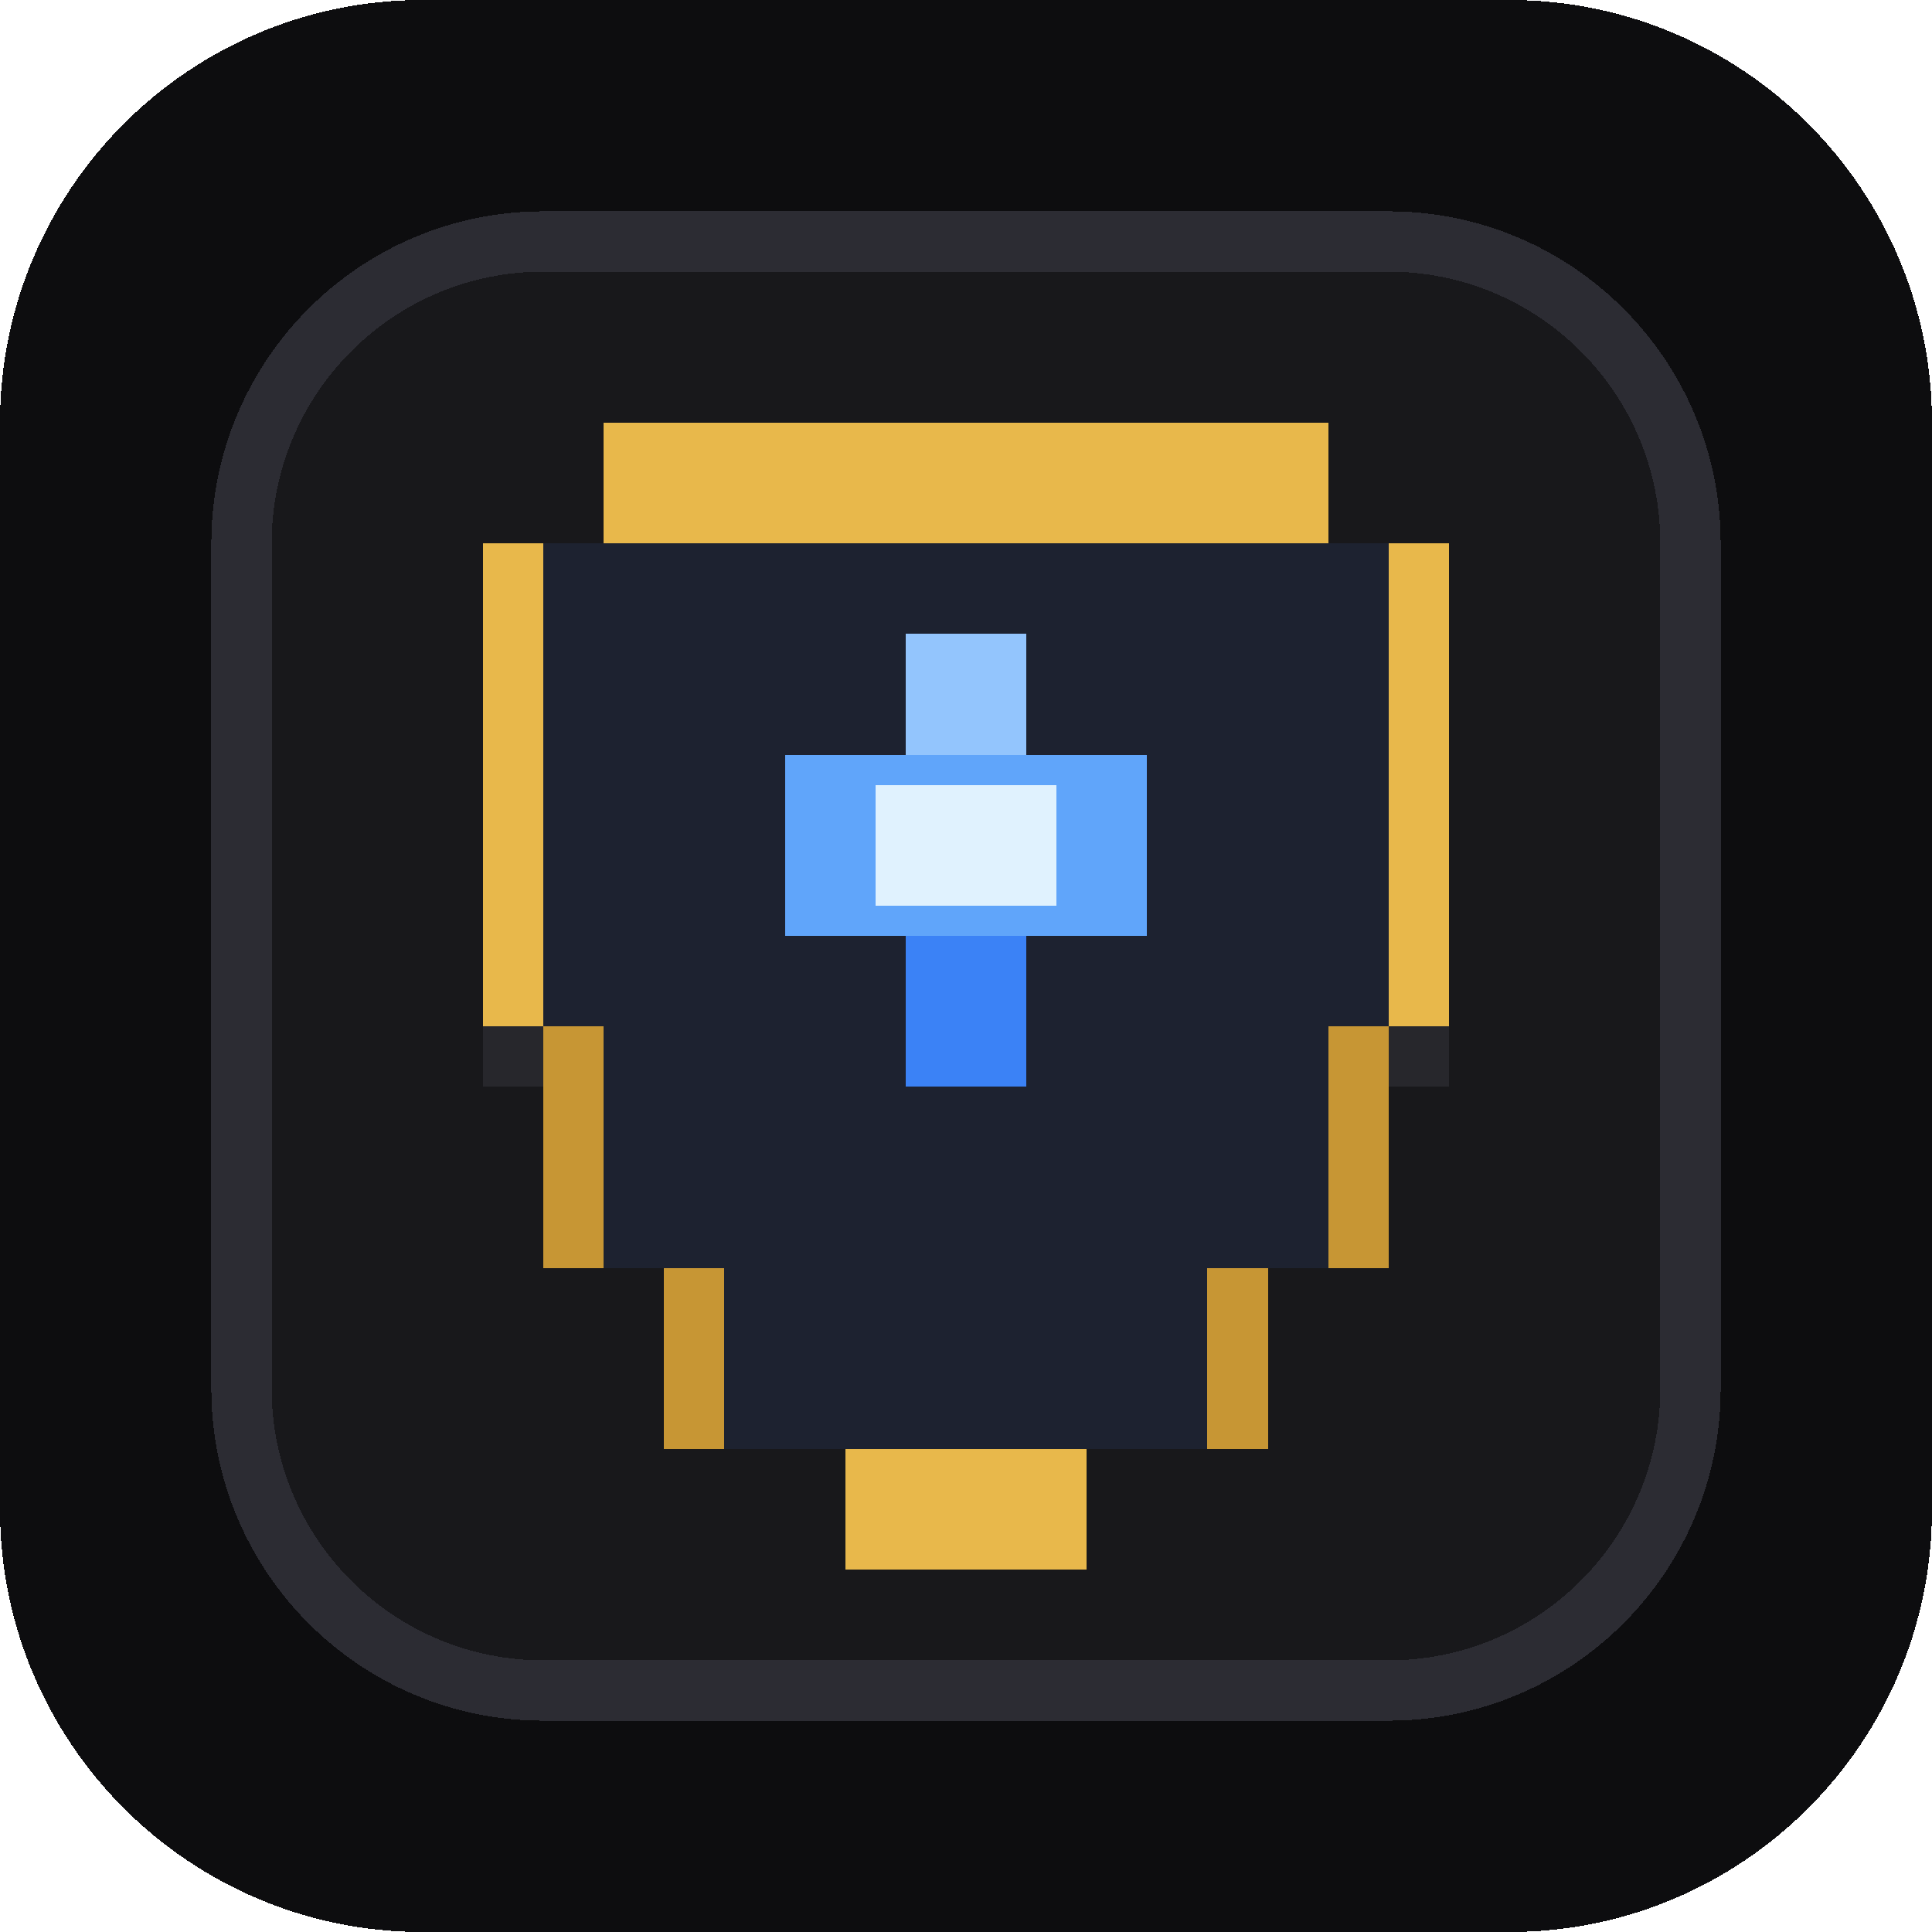
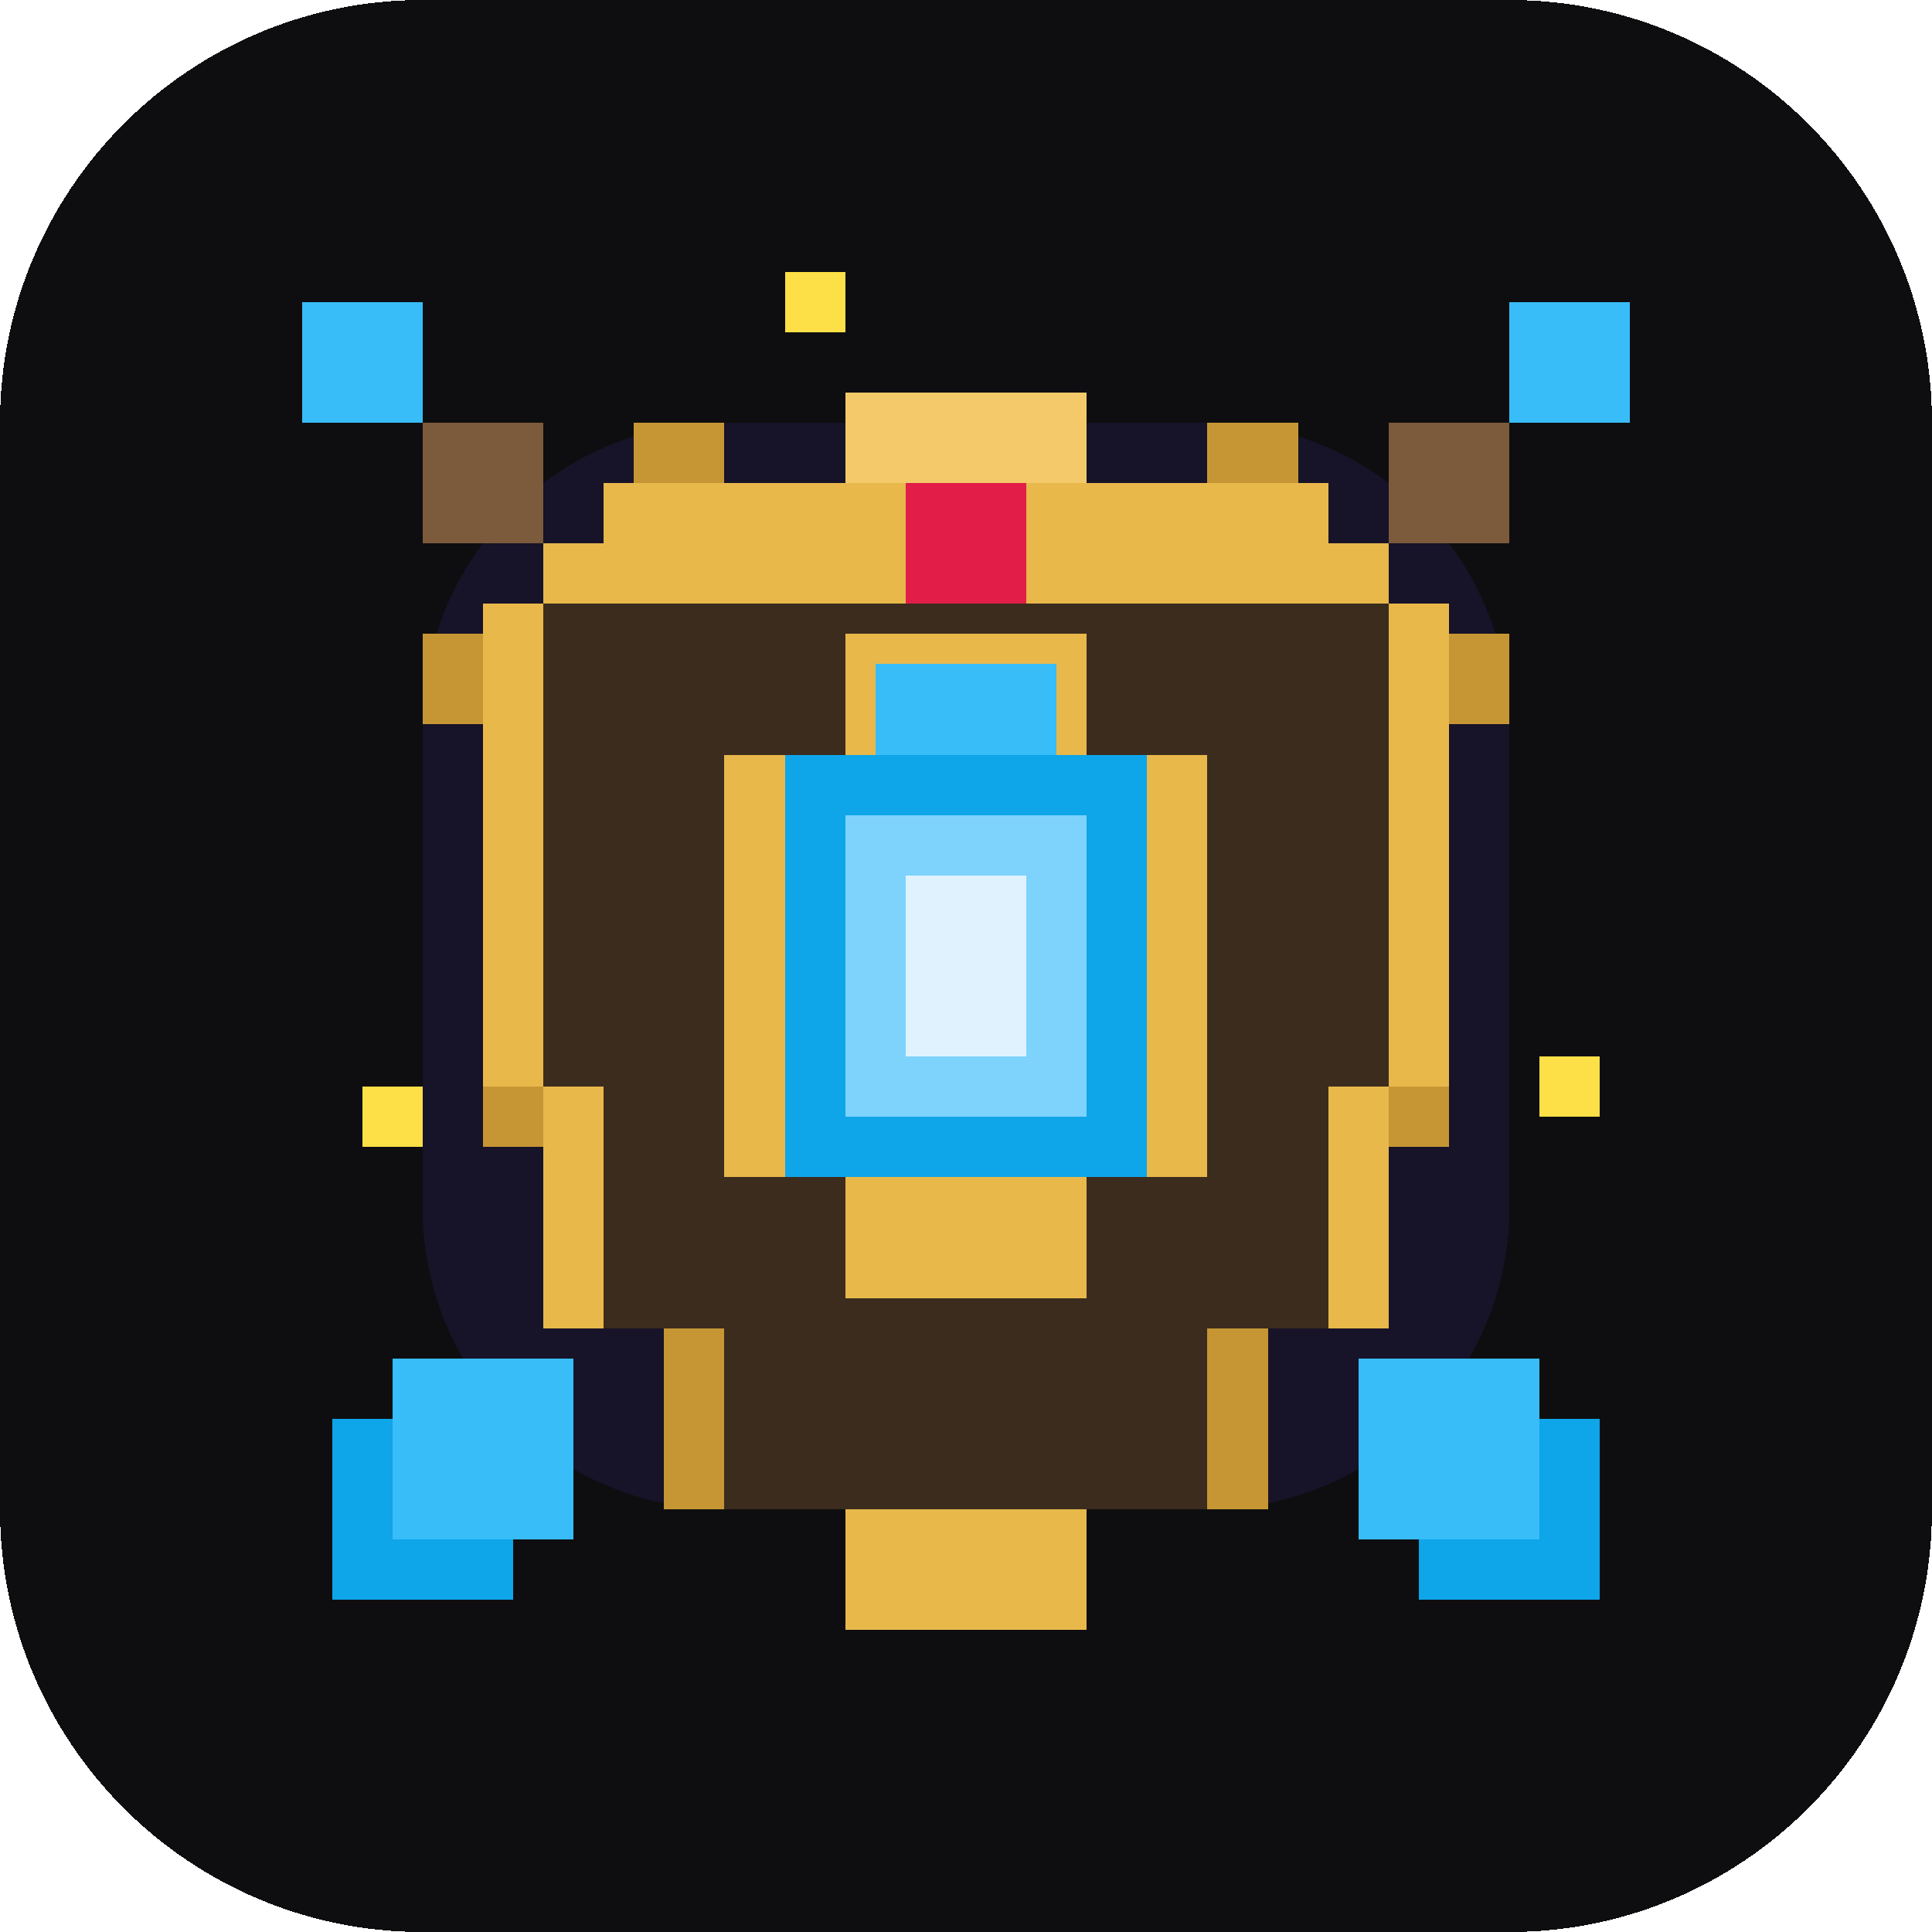
<svg xmlns="http://www.w3.org/2000/svg" viewBox="0 0 64 64" shape-rendering="crispEdges">
-   <rect width="64" height="64" rx="14" fill="#0d0d0f" />
-   <rect x="8" y="8" width="48" height="48" rx="10" fill="#18181b" stroke="#2c2c33" stroke-width="2" />
-   <rect x="20" y="14" width="24" height="4" fill="#e8b84b" />
-   <rect x="16" y="18" width="32" height="18" fill="#27272c" />
-   <rect x="18" y="18" width="28" height="16" fill="#1d2230" />
-   <rect x="20" y="34" width="24" height="8" fill="#1d2230" />
-   <rect x="24" y="42" width="16" height="6" fill="#1d2230" />
-   <rect x="28" y="48" width="8" height="4" fill="#e8b84b" />
-   <rect x="16" y="18" width="2" height="16" fill="#e8b84b" />
-   <rect x="46" y="18" width="2" height="16" fill="#e8b84b" />
-   <rect x="18" y="34" width="2" height="8" fill="#c79634" />
-   <rect x="44" y="34" width="2" height="8" fill="#c79634" />
-   <rect x="22" y="42" width="2" height="6" fill="#c79634" />
-   <rect x="40" y="42" width="2" height="6" fill="#c79634" />
-   <rect x="30" y="21" width="4" height="4" fill="#93c5fd" />
-   <rect x="26" y="25" width="12" height="6" fill="#60a5fa" />
-   <rect x="29" y="26" width="6" height="4" fill="#e0f2fe" />
-   <rect x="30" y="31" width="4" height="5" fill="#3b82f6" />
+   <rect width="64" height="64" rx="14" fill="#0e0e10" />
+   <rect x="14" y="14" width="36" height="36" rx="10" fill="#1a1430" opacity="0.75" />
+   <rect x="10" y="10" width="4" height="4" fill="#38bdf8" />
+   <rect x="14" y="14" width="4" height="4" fill="#7c5a3c" />
+   <rect x="18" y="18" width="4" height="4" fill="#e8b84b" />
+   <rect x="14" y="21" width="4" height="3" fill="#c79634" />
+   <rect x="21" y="14" width="3" height="4" fill="#c79634" />
+   <rect x="50" y="10" width="4" height="4" fill="#38bdf8" />
+   <rect x="46" y="14" width="4" height="4" fill="#7c5a3c" />
+   <rect x="42" y="18" width="4" height="4" fill="#e8b84b" />
+   <rect x="46" y="21" width="4" height="3" fill="#c79634" />
+   <rect x="40" y="14" width="3" height="4" fill="#c79634" />
+   <rect x="11" y="47" width="6" height="6" fill="#0ea5e9" />
+   <rect x="13" y="45" width="6" height="6" fill="#38bdf8" />
+   <rect x="47" y="47" width="6" height="6" fill="#0ea5e9" />
+   <rect x="45" y="45" width="6" height="6" fill="#38bdf8" />
+   <rect x="28" y="13" width="8" height="3" fill="#f3c969" />
+   <rect x="20" y="16" width="24" height="4" fill="#e8b84b" />
+   <rect x="16" y="20" width="32" height="18" fill="#c79634" />
+   <rect x="18" y="20" width="28" height="16" fill="#3b2c1e" />
+   <rect x="20" y="36" width="24" height="8" fill="#3b2c1e" />
+   <rect x="24" y="44" width="16" height="6" fill="#3b2c1e" />
+   <rect x="28" y="50" width="8" height="4" fill="#e8b84b" />
+   <rect x="16" y="20" width="2" height="16" fill="#e8b84b" />
+   <rect x="46" y="20" width="2" height="16" fill="#e8b84b" />
+   <rect x="18" y="36" width="2" height="8" fill="#e8b84b" />
+   <rect x="44" y="36" width="2" height="8" fill="#e8b84b" />
+   <rect x="22" y="44" width="2" height="6" fill="#c79634" />
+   <rect x="40" y="44" width="2" height="6" fill="#c79634" />
+   <rect x="30" y="16" width="4" height="4" fill="#e11d48" />
+   <rect x="28" y="21" width="8" height="4" fill="#e8b84b" />
+   <rect x="24" y="25" width="16" height="14" fill="#e8b84b" />
+   <rect x="28" y="39" width="8" height="4" fill="#e8b84b" />
+   <rect x="29" y="22" width="6" height="3" fill="#38bdf8" />
+   <rect x="26" y="25" width="12" height="14" fill="#0ea5e9" />
+   <rect x="28" y="27" width="8" height="10" fill="#7dd3fc" />
+   <rect x="30" y="29" width="4" height="6" fill="#e0f2fe" />
+   <rect x="26" y="9" width="2" height="2" fill="#fde047" />
+   <rect x="12" y="36" width="2" height="2" fill="#fde047" />
+   <rect x="51" y="35" width="2" height="2" fill="#fde047" />
</svg>
